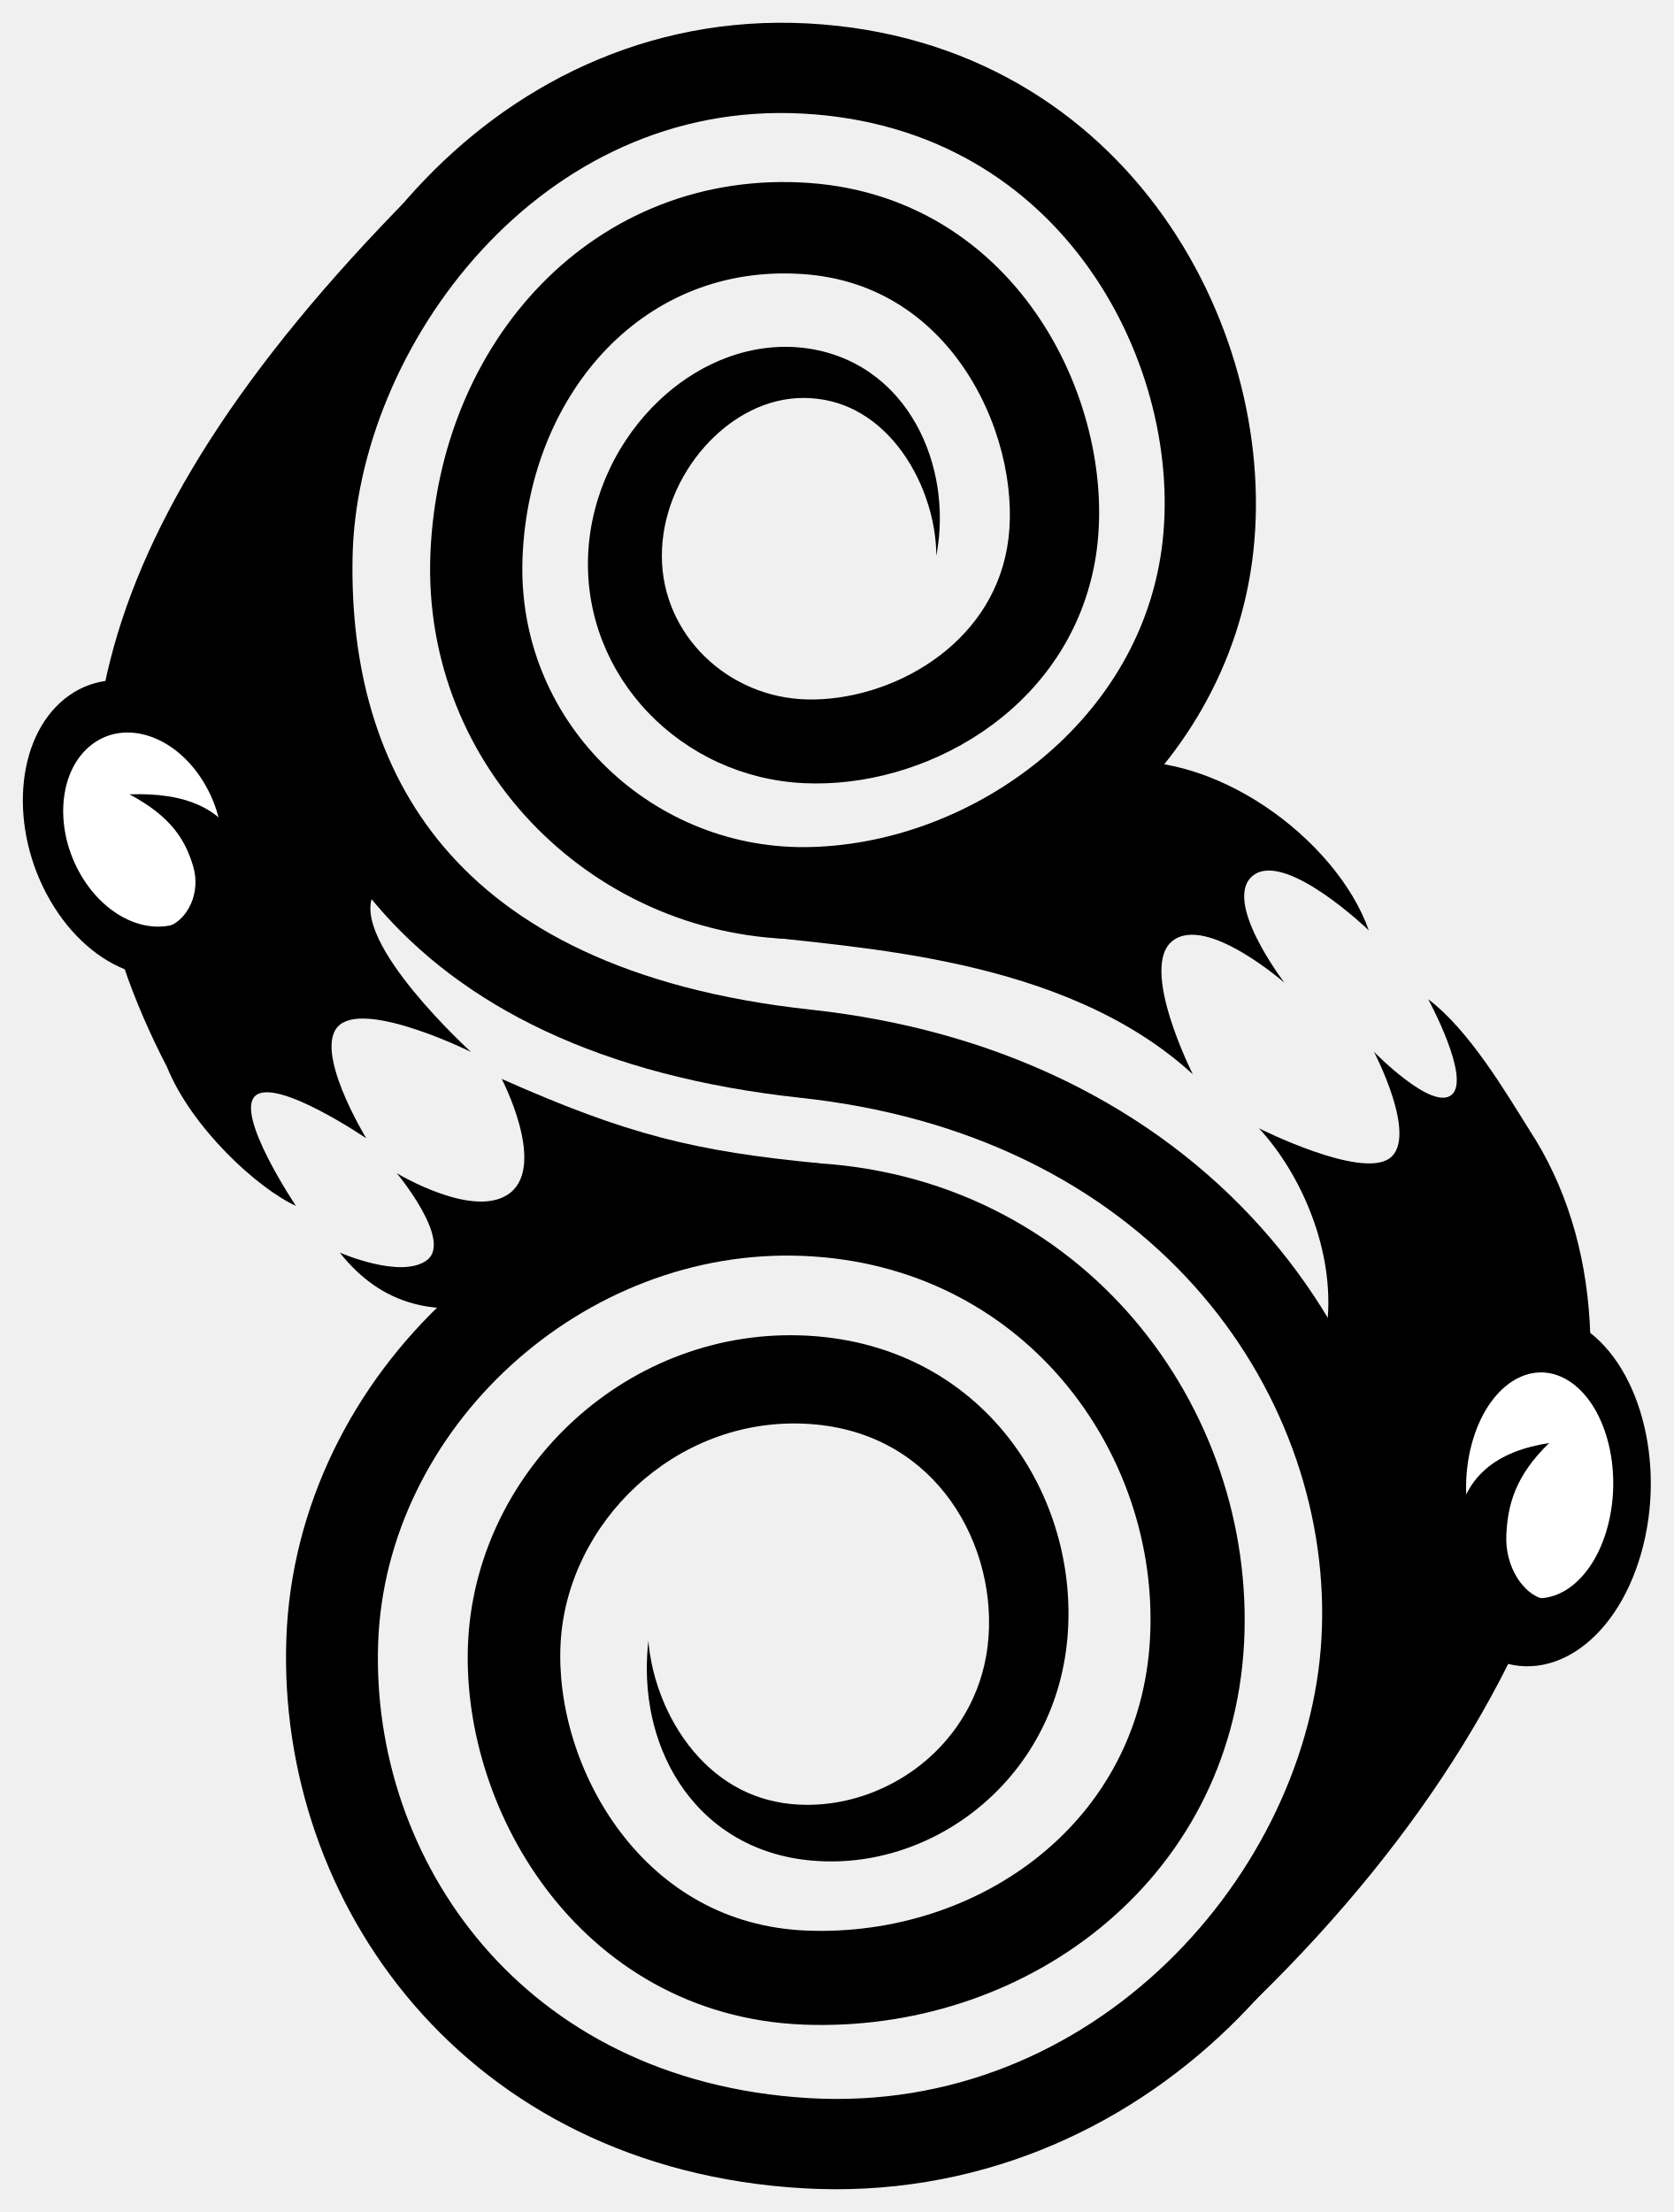
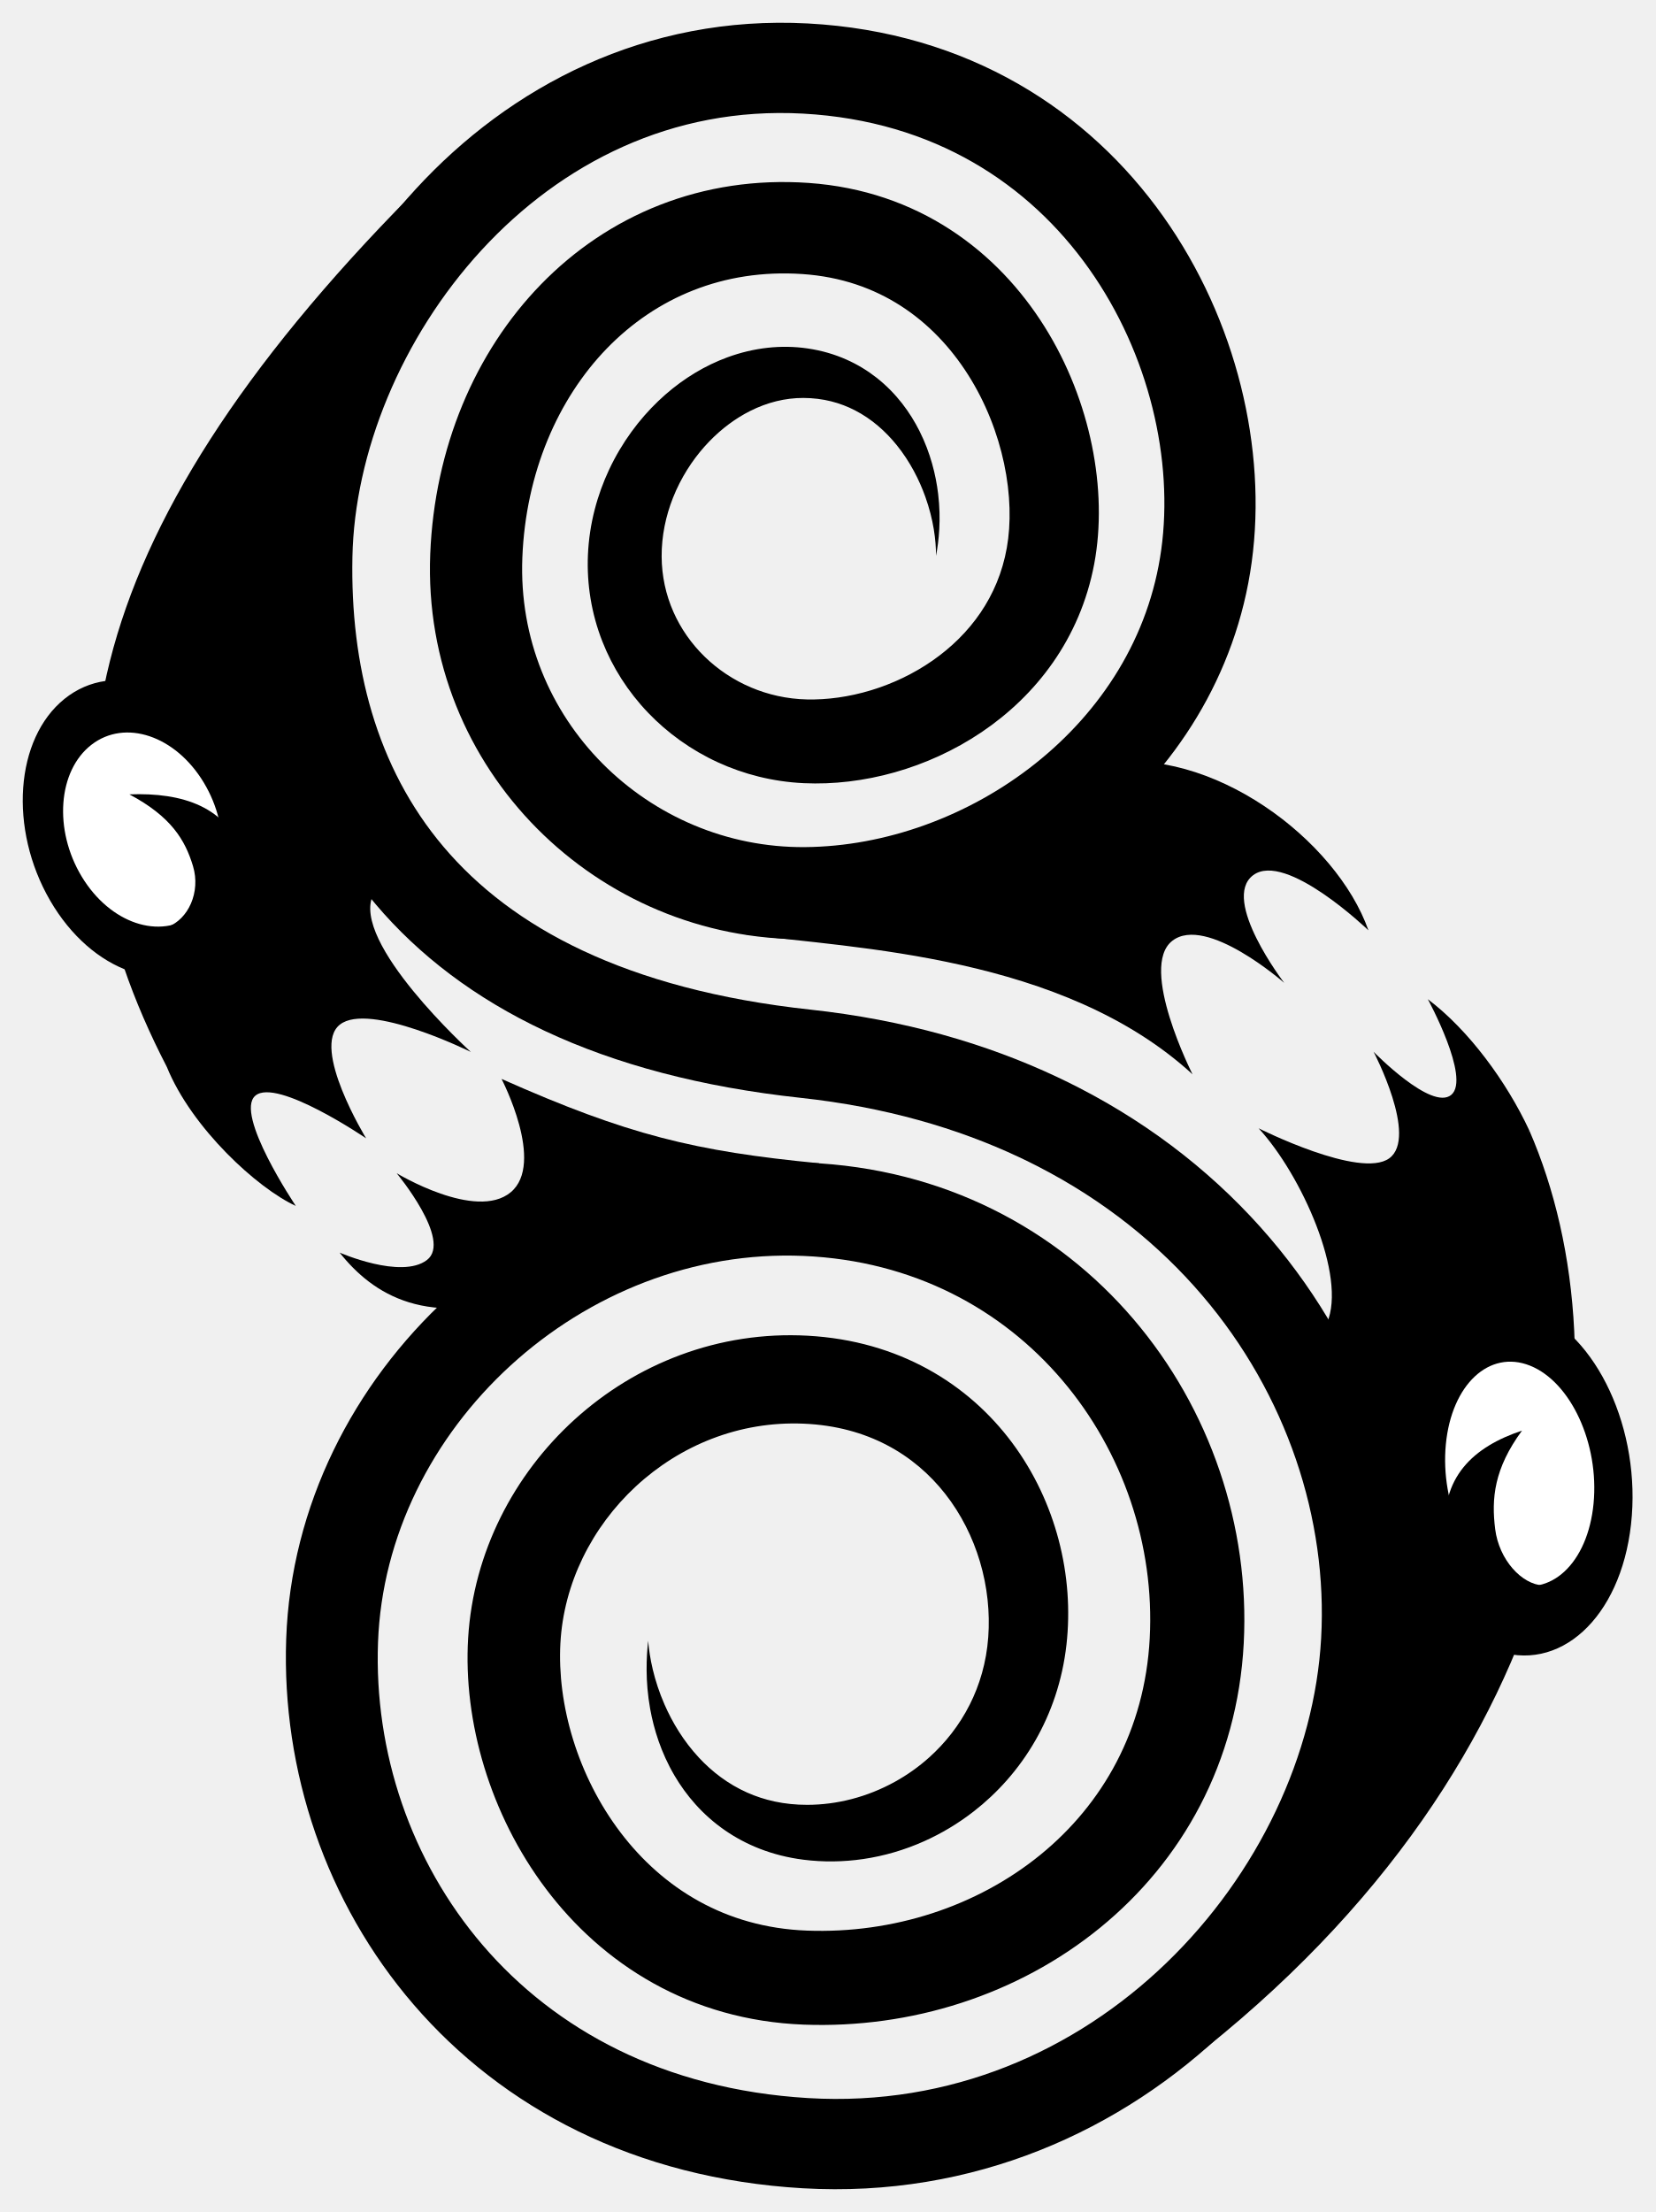
- <svg xmlns="http://www.w3.org/2000/svg" width="7.343in" height="9.705in" viewBox="0 0 186.512 246.507" version="1.1" id="svg1500">
+ <svg xmlns="http://www.w3.org/2000/svg" width="7.264in" height="9.705in" viewBox="0 0 184.506 246.507" version="1.1" id="svg1500">
  <defs id="defs1497">
    </defs>
-   <g id="layer1" transform="translate(136.1295,-2.342776)">
-     <path style="fill:#000000;fill-opacity:1;fill-rule:nonzero;stroke:none;stroke-width:3.545;stroke-linecap:square;stroke-miterlimit:2;stroke-dasharray:none;stroke-opacity:1" d="m -31.786,64.286 c 0.31,-1.647 0.582,-4.036 0.234,-6.915 -0.253,-2.092 -0.852,-4.56 -2.084,-7.009 -1.028,-2.041 -2.557,-4.182 -4.772,-5.922 -1.966,-1.545 -4.517,-2.802 -7.693,-3.266 -2.928,-0.427 -5.977,-0.1 -8.951,0.994 -2.441,0.898 -4.794,2.301 -6.916,4.16 -0.265,0.232 -0.527,0.472 -0.786,0.72 -2.098,2.006 -4.039,4.575 -5.479,7.648 -1.293,2.759 -2.204,5.982 -2.354,9.497 -0.138,3.259 0.39,6.522 1.605,9.623 1.135,2.895 2.856,5.611 5.115,7.967 2.135,2.226 4.751,4.131 7.762,5.513 2.873,1.319 6.114,2.164 9.592,2.325 3.269,0.152 6.725,-0.249 10.143,-1.216 3.299,-0.934 6.612,-2.411 9.67,-4.474 2.966,-2.001 5.727,-4.579 7.949,-7.764 2.169,-3.11 3.81,-6.782 4.599,-10.985 0.771,-4.109 0.669,-8.671 -0.263,-13.222 -0.914,-4.462 -2.653,-9.038 -5.282,-13.228 -2.583,-4.117 -6.067,-7.925 -10.521,-10.814 -4.4,-2.854 -9.676,-4.762 -15.774,-5.189 -5.886,-0.412 -11.48,0.46 -16.581,2.456 -5.031,1.969 -9.505,5.003 -13.25,8.852 -7.363,7.567 -11.869,18.24 -12.341,30.046 -0.239,5.983 0.8,11.701 2.889,16.909 2.072,5.168 5.166,9.805 9.021,13.684 3.833,3.857 8.424,6.969 13.517,9.103 5.074,2.127 10.646,3.281 16.441,3.228 5.682,-0.052 11.394,-1.136 16.812,-3.104 5.41,-1.965 10.562,-4.824 15.129,-8.463 4.569,-3.64 8.57,-8.073 11.652,-13.194 C 0.386,77.112 2.538,71.309 3.402,64.977 4.265,58.661 3.833,51.916 2.189,45.344 0.539,38.745 -2.35,32.245 -6.471,26.444 -10.616,20.609 -16.014,15.474 -22.648,11.675 -29.33,7.848 -37.168,5.434 -46.068,4.957 c -9.019,-0.484 -17.326,1.265 -24.683,4.568 -7.405,3.324 -13.8,8.195 -19.05,13.914 -5.295,5.768 -9.449,12.428 -12.321,19.346 -2.904,6.995 -4.527,14.329 -4.663,21.403 -0.133,6.904 0.633,13.809 2.6,20.385 2,6.687 5.231,12.989 9.952,18.556 4.804,5.664 11.044,10.441 18.841,14.1 7.93,3.722 17.399,6.257 28.52,7.459 9.374,1.014 17.476,3.376 24.372,6.622 0.706,0.332 1.401,0.675 2.086,1.027 7.354,3.784 13.469,8.706 18.31,14.378 9.417,11.035 13.987,24.917 13.244,38.201 -0.358,6.412 -2.083,12.988 -5.059,19.248 -2.934,6.172 -7.061,11.984 -12.188,16.928 -5.064,4.884 -11.081,8.9 -17.834,11.568 -6.675,2.637 -14.106,3.973 -22.103,3.495 -8.054,-0.481 -15.115,-2.404 -21.162,-5.372 -6.005,-2.947 -11.055,-6.947 -15.099,-11.658 -8.037,-9.362 -12.126,-21.572 -11.679,-33.754 0.218,-5.924 1.727,-11.637 4.283,-16.884 2.554,-5.241 6.146,-10 10.506,-13.984 4.357,-3.982 9.454,-7.166 14.995,-9.287 5.54,-2.12 11.513,-3.173 17.642,-2.911 6.161,0.264 11.685,1.767 16.492,4.16 4.828,2.404 8.977,5.729 12.337,9.674 6.793,7.974 10.313,18.409 9.763,28.774 -0.274,5.165 -1.603,9.771 -3.689,13.771 -2.107,4.04 -5.015,7.518 -8.484,10.348 -7.077,5.773 -16.437,8.813 -26.005,8.461 -4.655,-0.171 -8.663,-1.392 -12.064,-3.273 -3.469,-1.918 -6.392,-4.572 -8.737,-7.655 -2.391,-3.143 -4.16,-6.706 -5.286,-10.334 -1.15,-3.707 -1.605,-7.404 -1.425,-10.747 0.18,-3.359 1.063,-6.585 2.489,-9.524 1.464,-3.019 3.494,-5.722 5.914,-7.966 2.492,-2.31 5.377,-4.116 8.482,-5.314 3.207,-1.238 6.648,-1.828 10.191,-1.684 3.664,0.149 6.734,1.048 9.268,2.364 2.659,1.38 4.829,3.272 6.532,5.436 1.8,2.287 3.085,4.887 3.881,7.553 0.848,2.842 1.131,5.724 0.935,8.423 -0.207,2.86 -0.977,5.373 -2.054,7.515 -1.19,2.367 -2.778,4.33 -4.513,5.89 -1.214,1.091 -2.506,1.991 -3.811,2.714 -3.133,1.737 -6.517,2.577 -9.781,2.584 -2.617,0.007 -4.837,-0.531 -6.714,-1.366 -2.146,-0.955 -3.926,-2.336 -5.368,-3.883 -1.733,-1.859 -2.977,-3.949 -3.841,-5.924 -1.193,-2.725 -1.681,-5.262 -1.827,-7.115 -0.197,1.819 -0.337,4.486 0.224,7.596 0.404,2.24 1.203,4.867 2.717,7.439 1.258,2.139 3.078,4.346 5.652,6.116 2.274,1.564 5.165,2.804 8.721,3.253 4.317,0.547 9.002,-0.062 13.481,-2.074 1.861,-0.836 3.733,-1.935 5.523,-3.331 2.556,-1.993 4.979,-4.623 6.865,-7.926 1.712,-2.999 2.99,-6.574 3.446,-10.658 0.418,-3.745 0.162,-7.739 -0.887,-11.699 -0.983,-3.714 -2.678,-7.438 -5.188,-10.801 -2.385,-3.194 -5.524,-6.081 -9.46,-8.226 -3.772,-2.055 -8.228,-3.402 -13.323,-3.681 -4.904,-0.269 -9.708,0.487 -14.193,2.155 -4.331,1.61 -8.334,4.059 -11.784,7.193 -3.348,3.041 -6.185,6.736 -8.255,10.914 -2.018,4.073 -3.314,8.622 -3.605,13.433 -0.28,4.647 0.329,9.576 1.797,14.385 1.439,4.715 3.727,9.393 6.89,13.581 3.11,4.118 7.097,7.799 11.968,10.508 4.811,2.676 10.421,4.365 16.746,4.606 11.977,0.455 23.874,-3.323 33.039,-10.797 4.514,-3.681 8.358,-8.259 11.159,-13.637 2.78,-5.338 4.504,-11.413 4.853,-18.073 0.683,-13.057 -3.75,-26.118 -12.29,-36.113 -4.245,-4.968 -9.508,-9.18 -15.651,-12.226 -6.13,-3.04 -13.088,-4.896 -20.697,-5.209 -7.618,-0.313 -14.999,1.012 -21.79,3.625 -6.782,2.61 -12.978,6.506 -18.254,11.348 -5.279,4.844 -9.657,10.653 -12.783,17.104 -3.134,6.468 -5.012,13.586 -5.268,21.013 -0.507,14.671 4.434,29.396 14.216,40.741 4.936,5.725 11.086,10.569 18.35,14.117 7.319,3.575 15.699,5.801 25.016,6.343 9.516,0.554 18.408,-1.053 26.389,-4.222 8.054,-3.197 15.154,-7.969 21.084,-13.706 5.995,-5.8 10.813,-12.604 14.244,-19.846 3.478,-7.343 5.552,-15.178 5.978,-22.971 0.869,-15.891 -4.6,-32.254 -15.638,-45.174 -5.688,-6.659 -12.826,-12.38 -21.311,-16.745 -0.789,-0.406 -1.589,-0.8 -2.4,-1.181 -7.935,-3.734 -17.105,-6.379 -27.518,-7.507 -10.256,-1.111 -18.625,-3.413 -25.377,-6.586 -6.609,-3.105 -11.674,-7.046 -15.487,-11.549 -3.752,-4.431 -6.36,-9.489 -7.999,-14.988 -1.618,-5.432 -2.289,-11.291 -2.164,-17.346 0.117,-5.71 1.445,-11.816 3.926,-17.771 2.45,-5.881 5.993,-11.537 10.474,-16.406 4.434,-4.818 9.755,-8.83 15.788,-11.528 5.967,-2.669 12.684,-4.079 20.036,-3.676 7.366,0.404 13.665,2.392 18.944,5.425 5.267,3.026 9.585,7.129 12.942,11.87 3.348,4.727 5.717,10.063 7.067,15.5 1.348,5.425 1.66,10.865 0.979,15.795 -0.676,4.894 -2.344,9.384 -4.76,13.385 -2.418,4.004 -5.593,7.53 -9.28,10.46 -3.69,2.932 -7.869,5.246 -12.256,6.833 -4.395,1.591 -8.958,2.438 -13.409,2.474 -4.366,0.036 -8.557,-0.836 -12.379,-2.441 -3.841,-1.613 -7.306,-3.964 -10.198,-6.875 -2.907,-2.927 -5.223,-6.408 -6.771,-10.266 -1.556,-3.879 -2.341,-8.154 -2.163,-12.674 0.373,-9.453 3.965,-17.689 9.421,-23.315 2.769,-2.855 6.024,-5.057 9.636,-6.481 3.653,-1.44 7.731,-2.108 12.149,-1.811 4.346,0.292 7.975,1.615 10.974,3.542 3.069,1.972 5.575,4.642 7.501,7.676 1.967,3.098 3.301,6.53 4.014,9.892 0.731,3.447 0.786,6.7 0.307,9.399 -0.491,2.765 -1.53,5.16 -2.921,7.211 -1.436,2.116 -3.274,3.904 -5.343,5.347 -2.136,1.49 -4.496,2.596 -6.876,3.318 -2.468,0.749 -4.909,1.071 -7.136,1.021 -2.241,-0.049 -4.343,-0.536 -6.226,-1.332 -1.977,-0.836 -3.715,-2.015 -5.152,-3.408 -1.519,-1.473 -2.695,-3.178 -3.501,-4.999 -0.861,-1.944 -1.306,-4.027 -1.32,-6.169 -0.015,-2.328 0.471,-4.56 1.263,-6.563 0.88,-2.224 2.135,-4.158 3.521,-5.714 0.171,-0.192 0.343,-0.378 0.517,-0.558 1.399,-1.448 2.946,-2.586 4.541,-3.391 1.93,-0.974 3.941,-1.468 5.947,-1.465 2.219,0.006 4.127,0.54 5.765,1.384 1.867,0.962 3.417,2.346 4.657,3.883 1.48,1.835 2.508,3.87 3.179,5.745 0.921,2.574 1.197,4.868 1.194,6.583 z" id="path6734" />
-     <path style="fill:#000000;fill-opacity:1;stroke:none;stroke-width:3.545;stroke-linecap:square;stroke-miterlimit:2;stroke-dasharray:none;stroke-opacity:1" d="m -90.615,96.234 c 0,0 -21.479,21.623 -26.911,25.001 -15.271,-29.483 -10.731,-58.697 27.259,-97.166 l -9.692,45.6 z" id="path7641" />
-     <ellipse style="fill:#000000;fill-opacity:1;stroke:none;stroke-width:3.566;stroke-linecap:square;stroke-miterlimit:2;stroke-dasharray:none;stroke-opacity:1" id="ellipse7643" cx="-1.734" cy="153.526" rx="16.707" ry="12.816" transform="matrix(0.5018152,0.8649748,-0.7794841,0.626422,0,0)" />
-     <ellipse style="fill:#ffffff;fill-opacity:1;stroke:none;stroke-width:3.557;stroke-linecap:square;stroke-miterlimit:2;stroke-dasharray:none;stroke-opacity:1" id="ellipse7645" cx="1.569" cy="152.9" rx="11.047" ry="8.587" transform="matrix(0.5169984,0.8559864,-0.791501,0.6111679,0,0)" />
-     <path style="fill:#000000;fill-opacity:1;stroke:none;stroke-width:3.545;stroke-linecap:square;stroke-miterlimit:2;stroke-dasharray:none;stroke-opacity:1" d="m -117.526,121.235 c 2.773,6.836 10.132,13.557 14.376,15.494 0,0 -6.887,-10.256 -4.507,-12.284 2.38,-2.028 12.346,4.752 12.346,4.752 0,0 -6.178,-10.097 -2.924,-12.671 3.254,-2.574 14.598,3.047 14.598,3.047 0,0 -13.478,-12.244 -10.884,-17.533 l 1.835,-1.521 -6.811,-8.151 -10.007,8.271 z" id="path7649" />
-     <path style="fill:#000000;fill-opacity:1;stroke:none;stroke-width:3.545;stroke-linecap:square;stroke-miterlimit:2;stroke-dasharray:none;stroke-opacity:1" d="m -117.453,105.644 c 2.309,-0.834 3.721,-3.875 2.847,-6.778 -0.874,-2.903 -2.429,-5.521 -7.093,-7.999 5.917,-0.222 10.962,1.35 12.77,6.919 1.808,5.569 0.545,9.806 0.545,9.806 z" id="path7651" />
-     <path style="fill:#000000;fill-opacity:1;stroke:none;stroke-width:3.545;stroke-linecap:square;stroke-miterlimit:2;stroke-dasharray:none;stroke-opacity:1" d="m 25.646,144.17 8.694,-15.855 c 15.946,24.443 3.993,67.139 -38.073,103.844 l 20.024,-52.771 -4.779,-26.341 z" id="path7679" />
-     <ellipse style="fill:#000000;fill-opacity:1;stroke:none;stroke-width:3.602;stroke-linecap:square;stroke-miterlimit:2;stroke-dasharray:none;stroke-opacity:1" id="ellipse7681" cx="132.025" cy="82.056" rx="19.081" ry="14.132" transform="matrix(-0.2748403,0.9614899,0.863351,0.5046038,0,0)" />
-     <ellipse style="fill:#ffffff;fill-opacity:1;stroke:none;stroke-width:3.619;stroke-linecap:square;stroke-miterlimit:2;stroke-dasharray:none;stroke-opacity:1" id="ellipse7683" cx="130.078" cy="81.115" rx="12.119" ry="8.868" transform="matrix(-0.2597018,0.9656889,0.8535951,0.5209371,0,0)" />
-     <path style="fill:#000000;fill-opacity:1;stroke:none;stroke-width:3.545;stroke-linecap:square;stroke-miterlimit:2;stroke-dasharray:none;stroke-opacity:1" d="m 35.97,180.562 c -2.352,-0.503 -4.376,-3.654 -4.232,-7.082 0.144,-3.427 0.991,-6.663 4.777,-10.325 -5.582,0.864 -9.934,3.581 -10.333,10.18 -0.399,6.6 1.763,11.124 1.763,11.124 z" id="path7651-5" />
-     <path style="fill:#000000;fill-opacity:1;stroke:none;stroke-width:3.545;stroke-linecap:square;stroke-miterlimit:2;stroke-dasharray:none;stroke-opacity:1" d="m 34.34,128.314 c -2.751,-4.38 -6.754,-11.187 -11.309,-14.621 0,0 4.808,8.823 2.614,10.66 -2.193,1.836 -8.658,-4.799 -8.658,-4.799 0,0 4.99,9.522 1.742,11.873 -3.247,2.351 -14.559,-3.347 -14.559,-3.347 4.745,5.134 8.456,13.665 7.62,21.702 l -3.001,3.16 6.857,6.009 11.301,-11.98 z" id="path7685" />
-     <path style="fill:#000000;fill-opacity:1;stroke:none;stroke-width:3.545;stroke-linecap:square;stroke-miterlimit:2;stroke-dasharray:none;stroke-opacity:1" d="m -76.821,146.377 c -11.665,4.211 -17.751,0.2 -21.442,-4.443 0,0 6.868,3.008 9.728,0.829 2.861,-2.18 -3.372,-9.676 -3.372,-9.676 0,0 8.82,5.35 12.71,2.127 3.89,-3.224 -1.019,-12.635 -1.019,-12.635 14.066,6.245 21.54,8.06 35.398,9.399 l -0.96,6.356 c 0,0 -19.379,3.833 -31.043,8.044 z" id="path8459" />
-     <path style="fill:#000000;fill-opacity:1;stroke:none;stroke-width:3.545;stroke-linecap:square;stroke-miterlimit:2;stroke-dasharray:none;stroke-opacity:1" d="m -13.212,87.431 c 12.078,-2.015 26.05,8.442 29.625,18.588 0,0 -9.22,-8.869 -12.853,-6.141 -3.633,2.729 3.464,11.993 3.464,11.993 0,0 -8.687,-7.628 -12.474,-4.683 -3.787,2.946 2.257,14.877 2.257,14.877 C -17.639,108.82 -40.826,108.038 -53.178,106.453 l -6.794,-6.898 23.966,-1.244 c 0,0 10.715,-8.865 22.793,-10.88 z" id="path8461" />
+   <g id="layer1" transform="translate(133.5836,-4.877323)">
+     <path style="fill:#000000;fill-opacity:1;fill-rule:nonzero;stroke:none;stroke-width:3.545;stroke-linecap:square;stroke-miterlimit:2;stroke-dasharray:none;stroke-opacity:1" d="m -29.25,66.82 c 0.31,-1.647 0.582,-4.036 0.234,-6.915 -0.253,-2.092 -0.852,-4.56 -2.084,-7.009 -1.028,-2.041 -2.557,-4.182 -4.772,-5.922 -1.966,-1.545 -4.517,-2.802 -7.693,-3.266 -2.928,-0.427 -5.977,-0.1 -8.951,0.994 -2.441,0.898 -4.794,2.301 -6.916,4.16 -0.265,0.232 -0.527,0.472 -0.786,0.72 -2.098,2.006 -4.039,4.575 -5.479,7.648 -1.293,2.759 -2.204,5.982 -2.354,9.497 -0.138,3.259 0.39,6.522 1.605,9.623 1.135,2.895 2.856,5.611 5.115,7.967 2.135,2.226 4.751,4.131 7.762,5.513 2.873,1.319 6.114,2.164 9.592,2.325 3.269,0.152 6.725,-0.249 10.143,-1.216 3.299,-0.934 6.612,-2.411 9.67,-4.474 2.966,-2.001 5.727,-4.579 7.949,-7.764 2.169,-3.11 3.81,-6.782 4.599,-10.985 0.771,-4.109 0.669,-8.671 -0.263,-13.222 -0.914,-4.462 -2.653,-9.038 -5.282,-13.228 -2.583,-4.117 -6.067,-7.925 -10.521,-10.814 -4.4,-2.854 -9.676,-4.762 -15.774,-5.189 -5.886,-0.412 -11.48,0.46 -16.581,2.456 -5.031,1.969 -9.505,5.003 -13.25,8.852 -7.363,7.567 -11.869,18.24 -12.341,30.046 -0.239,5.983 0.8,11.701 2.889,16.909 2.072,5.168 5.166,9.805 9.021,13.684 3.833,3.857 8.424,6.969 13.517,9.103 5.074,2.127 10.646,3.281 16.441,3.228 5.682,-0.052 11.394,-1.136 16.812,-3.104 5.41,-1.965 10.562,-4.824 15.129,-8.463 C -7.249,94.333 -3.248,89.901 -0.166,84.779 2.922,79.647 5.074,73.844 5.938,67.512 6.801,61.195 6.368,54.451 4.725,47.879 3.075,41.279 0.186,34.779 -3.935,28.978 -8.08,23.144 -13.478,18.009 -20.112,14.21 -26.795,10.383 -34.632,7.969 -43.532,7.491 c -9.019,-0.484 -17.326,1.265 -24.683,4.568 -7.405,3.324 -13.8,8.195 -19.05,13.914 -5.295,5.768 -9.449,12.428 -12.321,19.346 -2.904,6.995 -4.527,14.329 -4.663,21.403 -0.133,6.904 0.633,13.809 2.6,20.385 2,6.687 5.231,12.989 9.952,18.556 4.804,5.664 11.044,10.441 18.841,14.1 7.93,3.722 17.399,6.257 28.52,7.459 9.374,1.014 17.476,3.376 24.372,6.622 0.706,0.332 1.401,0.675 2.086,1.027 7.354,3.784 13.469,8.706 18.31,14.378 9.417,11.035 13.987,24.917 13.244,38.201 -0.358,6.412 -2.083,12.988 -5.059,19.248 -2.934,6.172 -7.061,11.984 -12.188,16.928 -5.064,4.884 -11.081,8.9 -17.834,11.568 -6.675,2.637 -14.106,3.973 -22.103,3.495 -8.054,-0.481 -15.115,-2.404 -21.162,-5.372 -6.005,-2.947 -11.055,-6.947 -15.099,-11.658 -8.037,-9.362 -12.126,-21.572 -11.679,-33.754 0.218,-5.924 1.727,-11.637 4.283,-16.884 2.554,-5.241 6.146,-10 10.506,-13.984 4.357,-3.982 9.454,-7.166 14.995,-9.287 5.54,-2.12 11.513,-3.173 17.642,-2.911 6.161,0.264 11.685,1.767 16.492,4.16 4.828,2.404 8.977,5.729 12.337,9.674 6.793,7.974 10.313,18.409 9.763,28.774 -0.274,5.165 -1.603,9.771 -3.689,13.771 -2.107,4.04 -5.015,7.518 -8.484,10.348 -7.077,5.773 -16.437,8.813 -26.005,8.461 -4.655,-0.171 -8.663,-1.392 -12.064,-3.273 -3.469,-1.918 -6.392,-4.572 -8.737,-7.655 -2.391,-3.143 -4.16,-6.706 -5.286,-10.334 -1.15,-3.707 -1.605,-7.404 -1.425,-10.747 0.18,-3.359 1.063,-6.585 2.489,-9.524 1.464,-3.019 3.494,-5.722 5.914,-7.966 2.492,-2.31 5.377,-4.116 8.482,-5.314 3.207,-1.238 6.648,-1.828 10.191,-1.684 3.664,0.149 6.734,1.048 9.268,2.364 2.659,1.38 4.829,3.272 6.532,5.436 1.8,2.287 3.085,4.887 3.881,7.553 0.848,2.842 1.131,5.724 0.935,8.423 -0.207,2.86 -0.977,5.373 -2.054,7.515 -1.19,2.367 -2.778,4.33 -4.513,5.89 -1.214,1.091 -2.506,1.991 -3.811,2.714 -3.133,1.737 -6.517,2.577 -9.781,2.584 -2.617,0.007 -4.837,-0.531 -6.714,-1.366 -2.146,-0.955 -3.926,-2.336 -5.368,-3.883 -1.733,-1.859 -2.977,-3.949 -3.841,-5.924 -1.193,-2.725 -1.681,-5.262 -1.827,-7.115 -0.197,1.819 -0.337,4.486 0.224,7.596 0.404,2.24 1.203,4.867 2.717,7.439 1.258,2.139 3.078,4.346 5.652,6.116 2.274,1.564 5.165,2.804 8.721,3.253 4.317,0.547 9.002,-0.062 13.481,-2.074 1.861,-0.836 3.733,-1.935 5.523,-3.331 2.556,-1.993 4.979,-4.623 6.865,-7.926 1.712,-2.999 2.99,-6.574 3.446,-10.658 0.418,-3.745 0.162,-7.739 -0.887,-11.699 -0.983,-3.714 -2.678,-7.438 -5.188,-10.801 -2.385,-3.194 -5.524,-6.081 -9.46,-8.226 -3.772,-2.055 -8.228,-3.402 -13.323,-3.681 -4.904,-0.269 -9.708,0.487 -14.193,2.155 -4.331,1.61 -8.334,4.059 -11.784,7.193 -3.348,3.041 -6.185,6.736 -8.255,10.914 -2.018,4.073 -3.314,8.622 -3.605,13.433 -0.28,4.647 0.329,9.576 1.797,14.385 1.439,4.715 3.727,9.393 6.89,13.581 3.11,4.118 7.097,7.799 11.968,10.508 4.811,2.676 10.421,4.365 16.746,4.606 11.977,0.455 23.874,-3.323 33.039,-10.797 4.514,-3.681 8.358,-8.259 11.159,-13.637 2.78,-5.338 4.504,-11.413 4.853,-18.073 0.683,-13.057 -3.75,-26.118 -12.29,-36.113 -4.245,-4.968 -9.508,-9.18 -15.651,-12.226 -6.13,-3.04 -13.088,-4.896 -20.697,-5.209 -7.618,-0.313 -14.999,1.012 -21.79,3.625 -6.782,2.61 -12.978,6.506 -18.254,11.348 -5.279,4.844 -9.657,10.653 -12.783,17.104 -3.134,6.468 -5.012,13.586 -5.268,21.013 -0.507,14.671 4.434,29.396 14.216,40.741 4.936,5.725 11.086,10.569 18.35,14.117 7.319,3.575 15.699,5.801 25.016,6.343 9.516,0.554 18.408,-1.053 26.389,-4.222 8.054,-3.197 15.154,-7.969 21.084,-13.706 5.995,-5.8 10.813,-12.604 14.244,-19.846 3.478,-7.343 5.552,-15.178 5.978,-22.971 0.869,-15.891 -4.6,-32.254 -15.638,-45.174 -5.688,-6.659 -12.826,-12.38 -21.311,-16.745 -0.789,-0.406 -1.589,-0.8 -2.4,-1.181 -7.935,-3.734 -17.105,-6.379 -27.518,-7.507 -10.256,-1.111 -18.625,-3.413 -25.377,-6.586 -6.609,-3.105 -11.674,-7.046 -15.487,-11.549 -3.752,-4.431 -6.36,-9.489 -7.999,-14.988 -1.618,-5.432 -2.289,-11.291 -2.164,-17.346 0.117,-5.71 1.445,-11.816 3.926,-17.771 2.45,-5.881 5.993,-11.537 10.474,-16.406 4.434,-4.818 9.755,-8.83 15.788,-11.528 5.967,-2.669 12.684,-4.079 20.036,-3.676 7.366,0.404 13.665,2.392 18.944,5.425 5.267,3.026 9.585,7.129 12.942,11.87 3.348,4.727 5.717,10.063 7.067,15.5 1.348,5.425 1.66,10.865 0.979,15.795 -0.676,4.894 -2.344,9.384 -4.76,13.385 -2.418,4.004 -5.593,7.53 -9.28,10.46 -3.69,2.932 -7.869,5.246 -12.256,6.833 -4.395,1.591 -8.958,2.438 -13.409,2.474 -4.366,0.036 -8.557,-0.836 -12.379,-2.441 -3.841,-1.613 -7.306,-3.964 -10.198,-6.875 -2.907,-2.927 -5.223,-6.408 -6.771,-10.266 -1.556,-3.879 -2.341,-8.154 -2.163,-12.674 0.373,-9.453 3.965,-17.689 9.421,-23.315 2.769,-2.855 6.024,-5.057 9.636,-6.481 3.653,-1.44 7.731,-2.108 12.149,-1.811 4.346,0.292 7.975,1.615 10.974,3.542 3.069,1.972 5.575,4.642 7.501,7.676 1.967,3.098 3.301,6.53 4.014,9.892 0.731,3.447 0.786,6.7 0.307,9.399 -0.491,2.765 -1.53,5.16 -2.921,7.211 -1.436,2.116 -3.274,3.904 -5.343,5.347 -2.136,1.49 -4.496,2.596 -6.876,3.318 -2.468,0.749 -4.909,1.071 -7.136,1.021 -2.241,-0.049 -4.343,-0.536 -6.226,-1.332 -1.977,-0.836 -3.715,-2.015 -5.152,-3.408 -1.519,-1.473 -2.695,-3.178 -3.501,-4.999 -0.861,-1.944 -1.306,-4.027 -1.32,-6.169 -0.015,-2.328 0.471,-4.56 1.263,-6.563 0.88,-2.224 2.135,-4.158 3.521,-5.714 0.171,-0.192 0.343,-0.378 0.517,-0.558 1.399,-1.448 2.946,-2.586 4.541,-3.391 1.93,-0.974 3.941,-1.468 5.947,-1.465 2.219,0.006 4.127,0.54 5.765,1.384 1.867,0.962 3.417,2.346 4.657,3.883 1.48,1.835 2.508,3.87 3.179,5.745 0.921,2.574 1.197,4.868 1.194,6.583 z" id="path6734" />
+     <path style="fill:#000000;fill-opacity:1;stroke:none;stroke-width:3.545;stroke-linecap:square;stroke-miterlimit:2;stroke-dasharray:none;stroke-opacity:1" d="m -88.079,98.769 c 0,0 -21.479,21.623 -26.911,25.001 -15.271,-29.483 -10.731,-58.697 27.259,-97.166 l -9.692,45.6 z" id="path7641" />
+     <ellipse style="fill:#000000;fill-opacity:1;stroke:none;stroke-width:3.566;stroke-linecap:square;stroke-miterlimit:2;stroke-dasharray:none;stroke-opacity:1" id="ellipse7643" cx="1.871" cy="152.594" rx="16.707" ry="12.816" transform="matrix(0.5018152,0.8649748,-0.7794841,0.626422,0,0)" />
+     <ellipse style="fill:#ffffff;fill-opacity:1;stroke:none;stroke-width:3.557;stroke-linecap:square;stroke-miterlimit:2;stroke-dasharray:none;stroke-opacity:1" id="ellipse7645" cx="5.148" cy="152.034" rx="11.047" ry="8.587" transform="matrix(0.5169984,0.8559864,-0.791501,0.6111679,0,0)" />
+     <path style="fill:#000000;fill-opacity:1;stroke:none;stroke-width:3.545;stroke-linecap:square;stroke-miterlimit:2;stroke-dasharray:none;stroke-opacity:1" d="m -114.99,123.77 c 2.773,6.836 10.132,13.557 14.376,15.494 0,0 -6.887,-10.256 -4.507,-12.284 2.38,-2.028 12.346,4.752 12.346,4.752 0,0 -6.178,-10.097 -2.924,-12.671 3.254,-2.574 14.598,3.047 14.598,3.047 0,0 -13.478,-12.244 -10.884,-17.533 l 1.835,-1.521 -6.811,-8.151 -10.007,8.271 z" id="path7649" />
+     <path style="fill:#000000;fill-opacity:1;stroke:none;stroke-width:3.545;stroke-linecap:square;stroke-miterlimit:2;stroke-dasharray:none;stroke-opacity:1" d="m -114.917,108.179 c 2.309,-0.834 3.721,-3.875 2.847,-6.778 -0.874,-2.903 -2.429,-5.521 -7.093,-7.999 5.917,-0.222 10.962,1.35 12.77,6.919 1.808,5.569 0.545,9.806 0.545,9.806 z" id="path7651" />
+     <path style="fill:#000000;fill-opacity:1;stroke:none;stroke-width:3.545;stroke-linecap:square;stroke-miterlimit:2;stroke-dasharray:none;stroke-opacity:1" d="m 28.182,146.704 8.694,-15.855 c 11.278,25.864 6.022,69.778 -38.073,103.844 L 18.827,181.923 14.048,155.581 Z" id="path7679" />
+     <ellipse style="fill:#000000;fill-opacity:1;stroke:none;stroke-width:3.602;stroke-linecap:square;stroke-miterlimit:2;stroke-dasharray:none;stroke-opacity:1" id="ellipse7681" cx="151.093" cy="55.358" rx="19.081" ry="14.132" transform="matrix(-0.1110238,0.9938178,0.935278,0.353914,0,0)" />
+     <ellipse style="fill:#ffffff;fill-opacity:1;stroke:none;stroke-width:3.619;stroke-linecap:square;stroke-miterlimit:2;stroke-dasharray:none;stroke-opacity:1" id="ellipse7683" cx="149.761" cy="53.961" rx="12.119" ry="8.868" transform="matrix(-0.09539773,0.9954392,0.9283758,0.3716429,0,0)" />
+     <path style="fill:#000000;fill-opacity:1;stroke:none;stroke-width:3.545;stroke-linecap:square;stroke-miterlimit:2;stroke-dasharray:none;stroke-opacity:1" d="m 38.426,181.561 c -2.403,-0.105 -4.923,-2.875 -5.351,-6.279 -0.428,-3.404 -0.131,-6.735 2.992,-10.976 -5.361,1.781 -9.199,5.184 -8.495,11.758 0.704,6.574 3.589,10.675 3.589,10.675 z" id="path7651-5" />
+     <path style="fill:#000000;fill-opacity:1;stroke:none;stroke-width:3.545;stroke-linecap:square;stroke-miterlimit:2;stroke-dasharray:none;stroke-opacity:1" d="m 36.876,130.849 c -2.538,-5.444 -6.754,-11.187 -11.309,-14.621 0,0 4.808,8.823 2.614,10.66 -2.193,1.836 -8.658,-4.799 -8.658,-4.799 0,0 4.99,9.522 1.742,11.873 -3.247,2.351 -14.559,-3.347 -14.559,-3.347 4.745,5.134 9.869,16.491 7.62,21.702 l -3.001,3.16 6.857,6.009 11.301,-11.98 z" id="path7685" />
+     <path style="fill:#000000;fill-opacity:1;stroke:none;stroke-width:3.545;stroke-linecap:square;stroke-miterlimit:2;stroke-dasharray:none;stroke-opacity:1" d="m -74.285,148.911 c -11.665,4.211 -17.751,0.2 -21.442,-4.443 0,0 6.868,3.008 9.728,0.829 2.861,-2.18 -3.372,-9.676 -3.372,-9.676 0,0 8.82,5.35 12.71,2.127 3.89,-3.224 -1.019,-12.635 -1.019,-12.635 14.066,6.245 21.54,8.06 35.398,9.399 l -0.96,6.356 c 0,0 -19.379,3.833 -31.043,8.044 z" id="path8459" />
+     <path style="fill:#000000;fill-opacity:1;stroke:none;stroke-width:3.545;stroke-linecap:square;stroke-miterlimit:2;stroke-dasharray:none;stroke-opacity:1" d="m -10.677,89.966 c 12.078,-2.015 26.05,8.442 29.625,18.588 0,0 -9.22,-8.869 -12.853,-6.141 -3.633,2.729 3.464,11.993 3.464,11.993 0,0 -8.687,-7.628 -12.474,-4.683 -3.787,2.946 2.257,14.877 2.257,14.877 C -15.103,111.355 -38.29,110.573 -50.642,108.988 l -6.794,-6.898 23.966,-1.244 c 0,0 10.715,-8.865 22.793,-10.88 z" id="path8461" />
  </g>
</svg>
